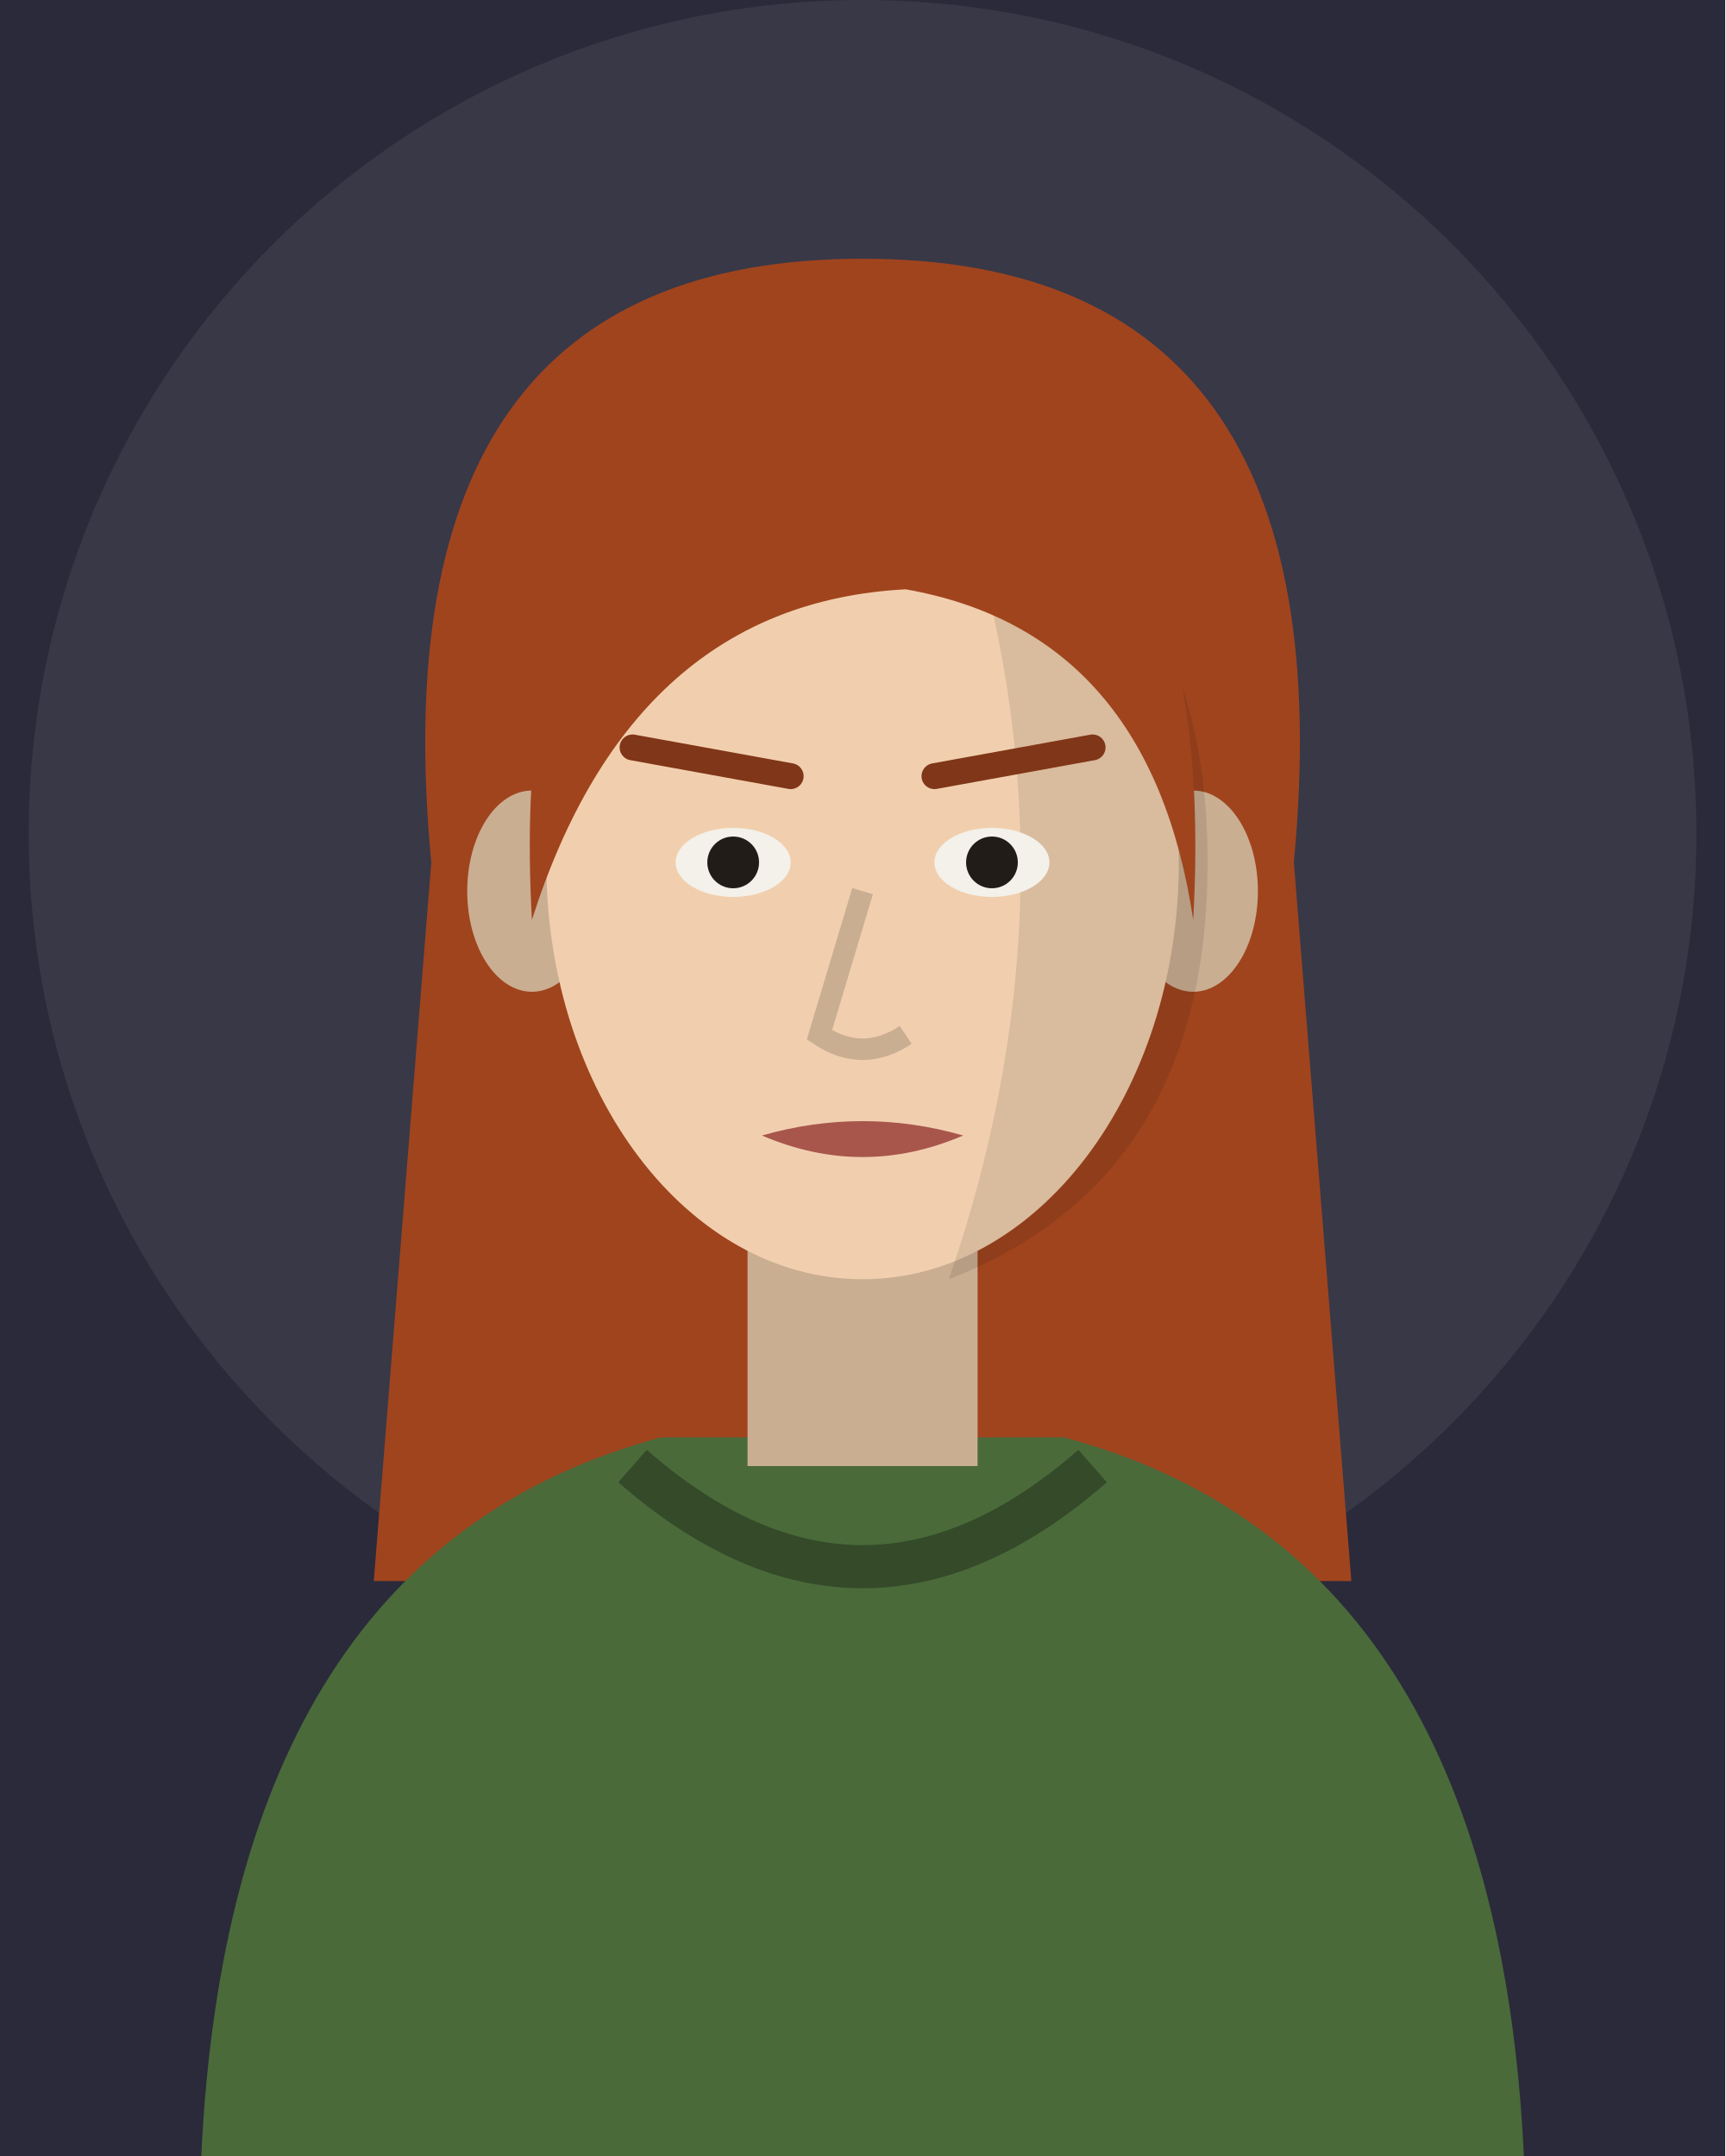
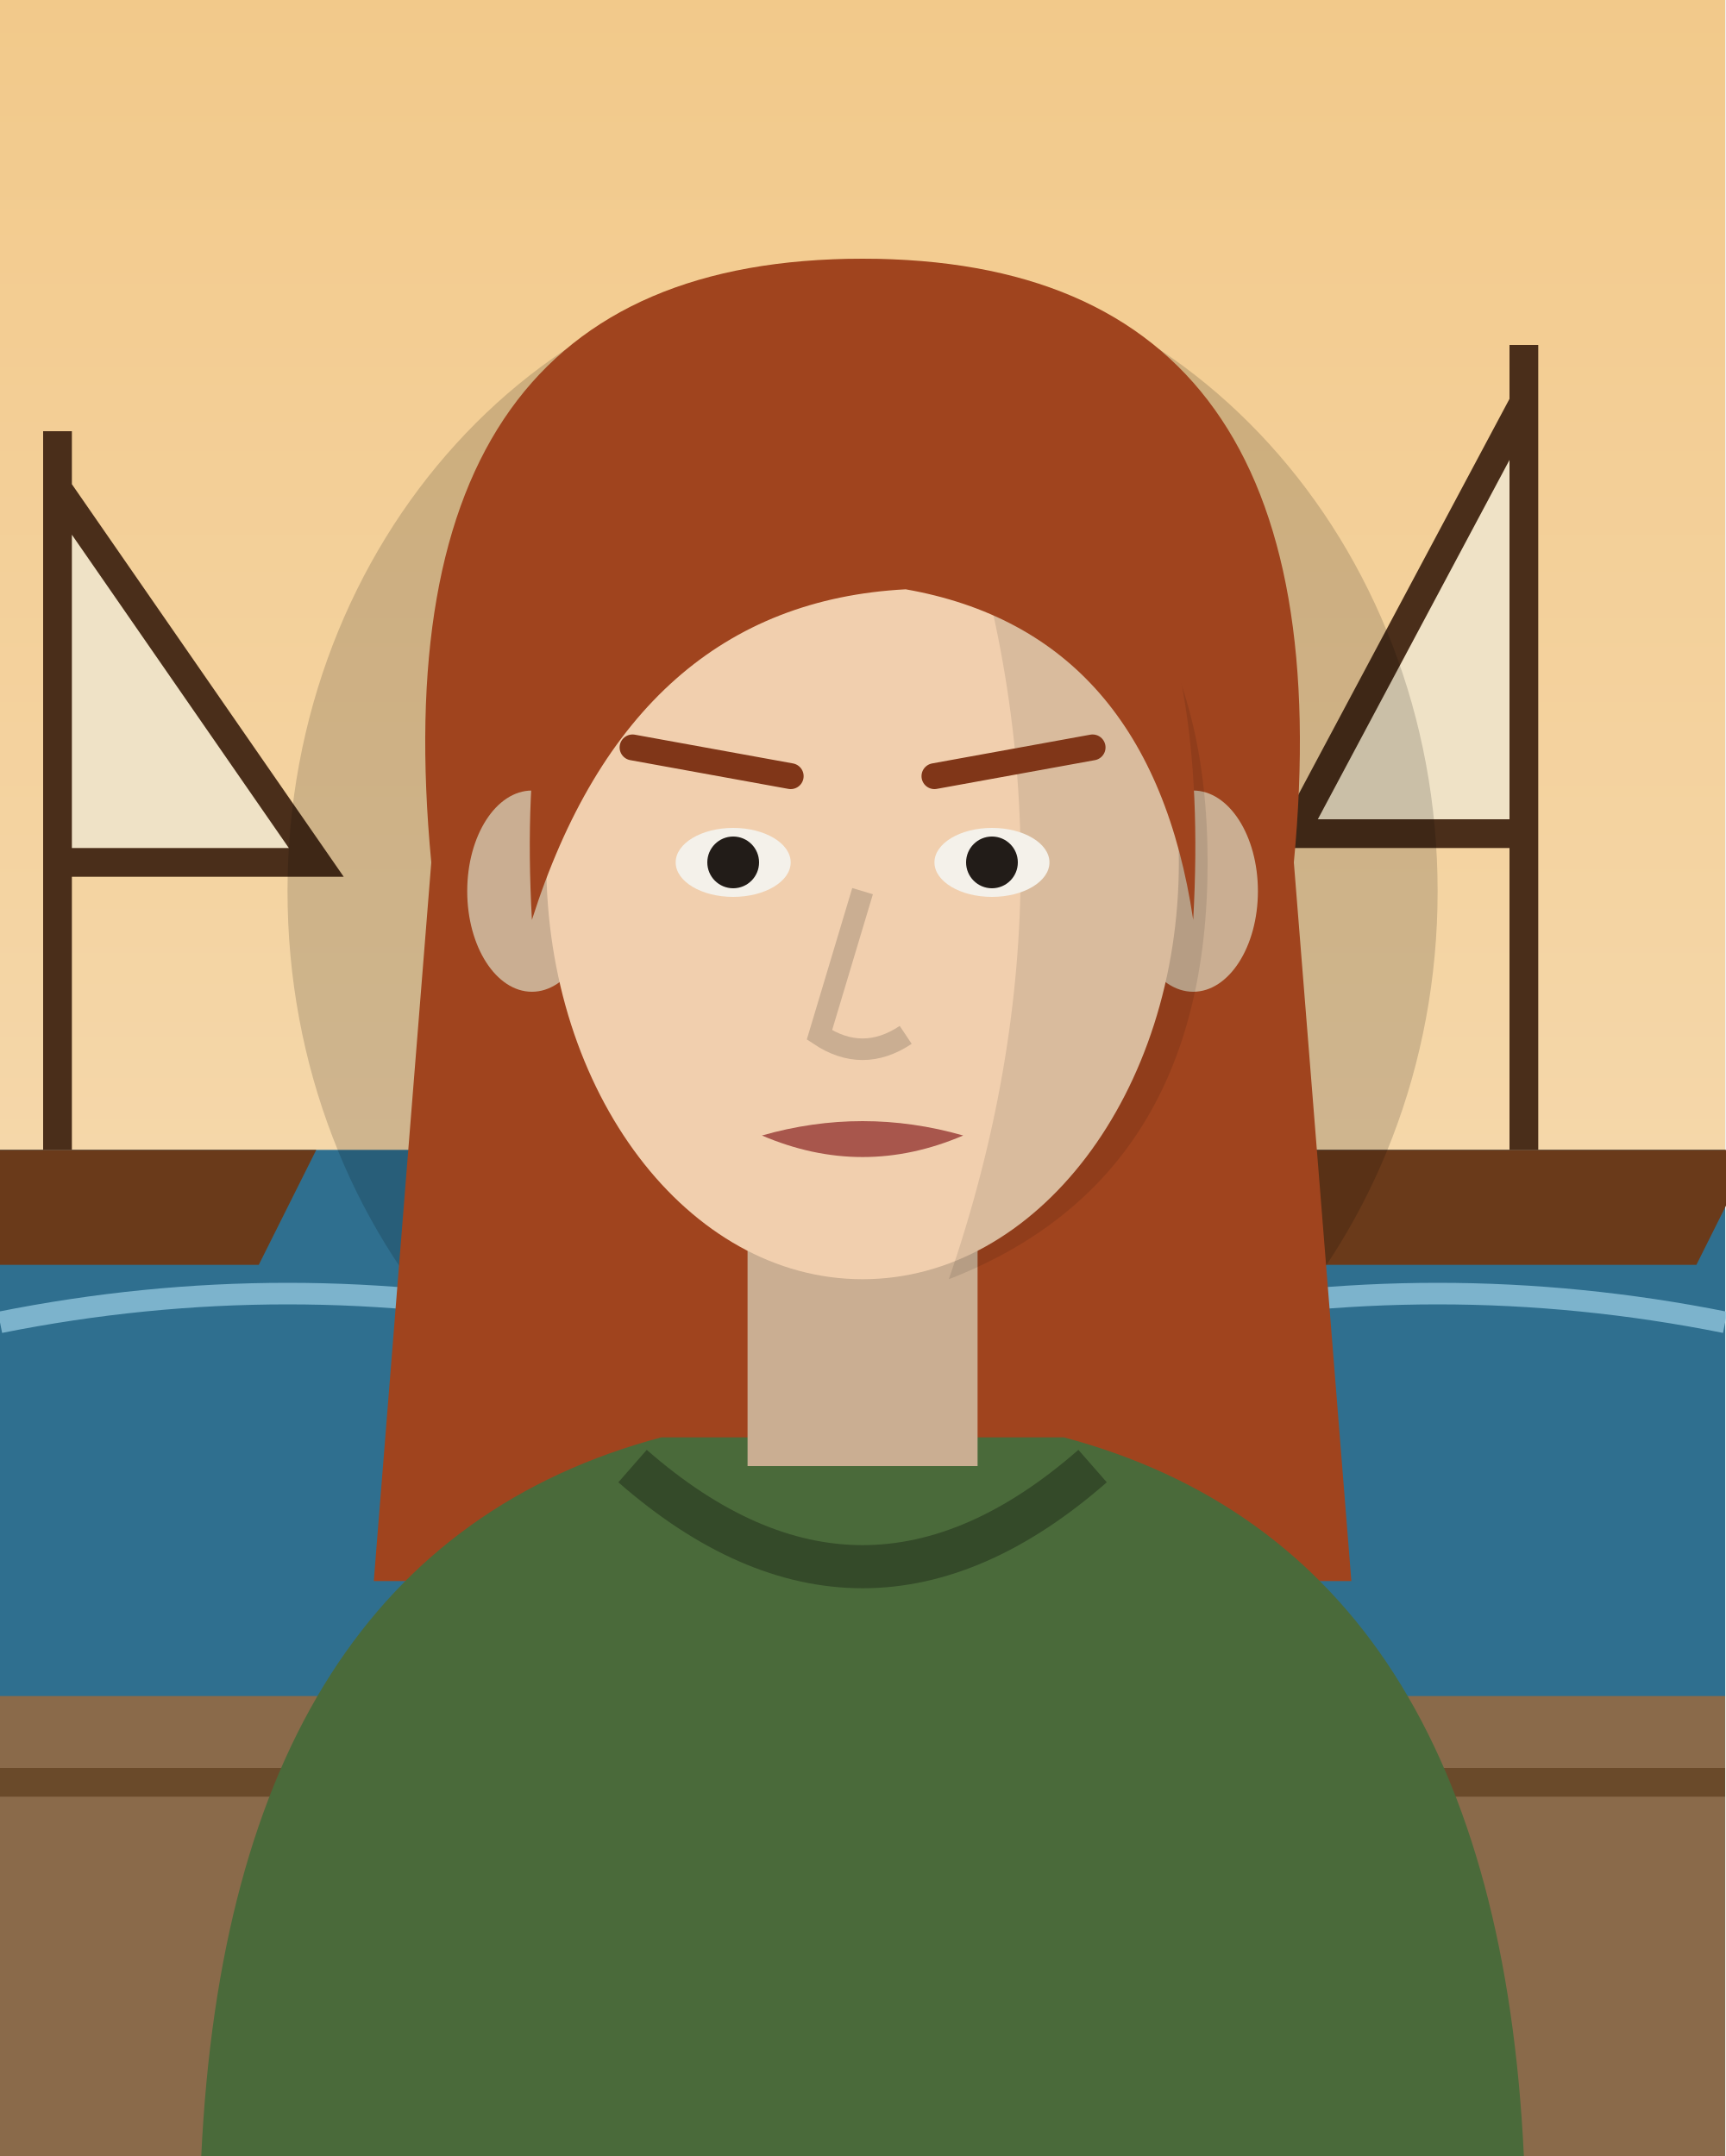
<svg xmlns="http://www.w3.org/2000/svg" viewBox="0 0 120 150" role="img" aria-label="Bridget Murphy">
  <style>.fx{transform-box:fill-box;transform-origin:center}.tw{animation:tw 3s ease-in-out infinite}.pu{animation:pu 4s ease-in-out infinite}@keyframes tw{50%{opacity:.25}}@keyframes pu{50%{opacity:.55}}@keyframes spin{to{transform:rotate(360deg)}}@media (prefers-reduced-motion:reduce){*{animation:none!important}}</style>
-   <rect width="120" height="150" fill="#2a2a3a" />
-   <circle cx="60" cy="58" r="58" fill="#fff" opacity=".07" />
+   <defs>
+     <linearGradient id="s165" x1="0" y1="0" x2="0" y2="1">
+       <stop offset="0" stop-color="#f2c98a" />
+       <stop offset="1" stop-color="#f7e3c4" />
+     </linearGradient>
+   </defs>
+   <rect width="120" height="150" fill="url(#s165)" />
+   <rect y="80" width="120" height="70" fill="#2f6f8f" />
+   <path d="M0 92 Q20 88 40 92 T80 92 T120 92" stroke="#9cd0e6" stroke-width="1.5" fill="none" opacity=".7" />
+   <path d="M4 80 V30 M4 34 L22 60 H4Z M106 80 V24 M106 28 L90 58 H106Z" stroke="#4a2e1a" stroke-width="2" fill="#efe2c6" />
+   <path d="M-4 80 H22 L18 88 H0Z M88 80 H122 L118 88 H92Z" fill="#6a3a1a" />
+   <rect x="0" y="118" width="120" height="32" fill="#8a6a4a" />
+   <path d="M0 124 H120" stroke="#6a4a2a" stroke-width="2" />
+   <ellipse cx="60" cy="62" rx="40" ry="44" fill="#000" opacity=".16" />
  <path d="M30 60 Q26 18 60 18 Q94 18 90 60 L94 110 H26Z" fill="#a0441e" />
  <path d="M14 150 Q16 108 46 100 H74 Q104 108 106 150Z" fill="#4a6a3a" />
  <path d="M44 102 Q60 116 76 102" stroke="#344a29" stroke-width="3" fill="none" />
  <rect x="52" y="86" width="16" height="16" fill="#caae92" />
  <ellipse cx="37" cy="62" rx="4.5" ry="7" fill="#caae92" />
  <ellipse cx="83" cy="62" rx="4.5" ry="7" fill="#caae92" />
  <ellipse cx="60" cy="60" rx="22" ry="29" fill="#f1cfae" />
  <path d="M66 32 Q84 38 84 60 Q84 82 66 89 Q76 60 66 32Z" fill="#000" opacity=".1" />
  <path d="M37 64 Q35 28 60 28 Q85 28 83 64 Q80 44 63 41 Q44 42 37 64Z" fill="#a0441e" />
  <path d="M44 52 L55 54 M65 54 L76 52" stroke="#803618" stroke-width="1.8" stroke-linecap="round" />
  <ellipse cx="51" cy="60" rx="4" ry="2.4" fill="#f4f1ea" />
  <circle cx="51" cy="60" r="1.8" fill="#221c18" />
  <ellipse cx="69" cy="60" rx="4" ry="2.4" fill="#f4f1ea" />
  <circle cx="69" cy="60" r="1.8" fill="#221c18" />
  <path d="M60 62 L57 72 Q60 74 63 72" fill="none" stroke="#caae92" stroke-width="1.5" />
  <path d="M53 79 Q60 77 67 79 Q60 82 53 79Z" fill="#a8564c" />
</svg>
